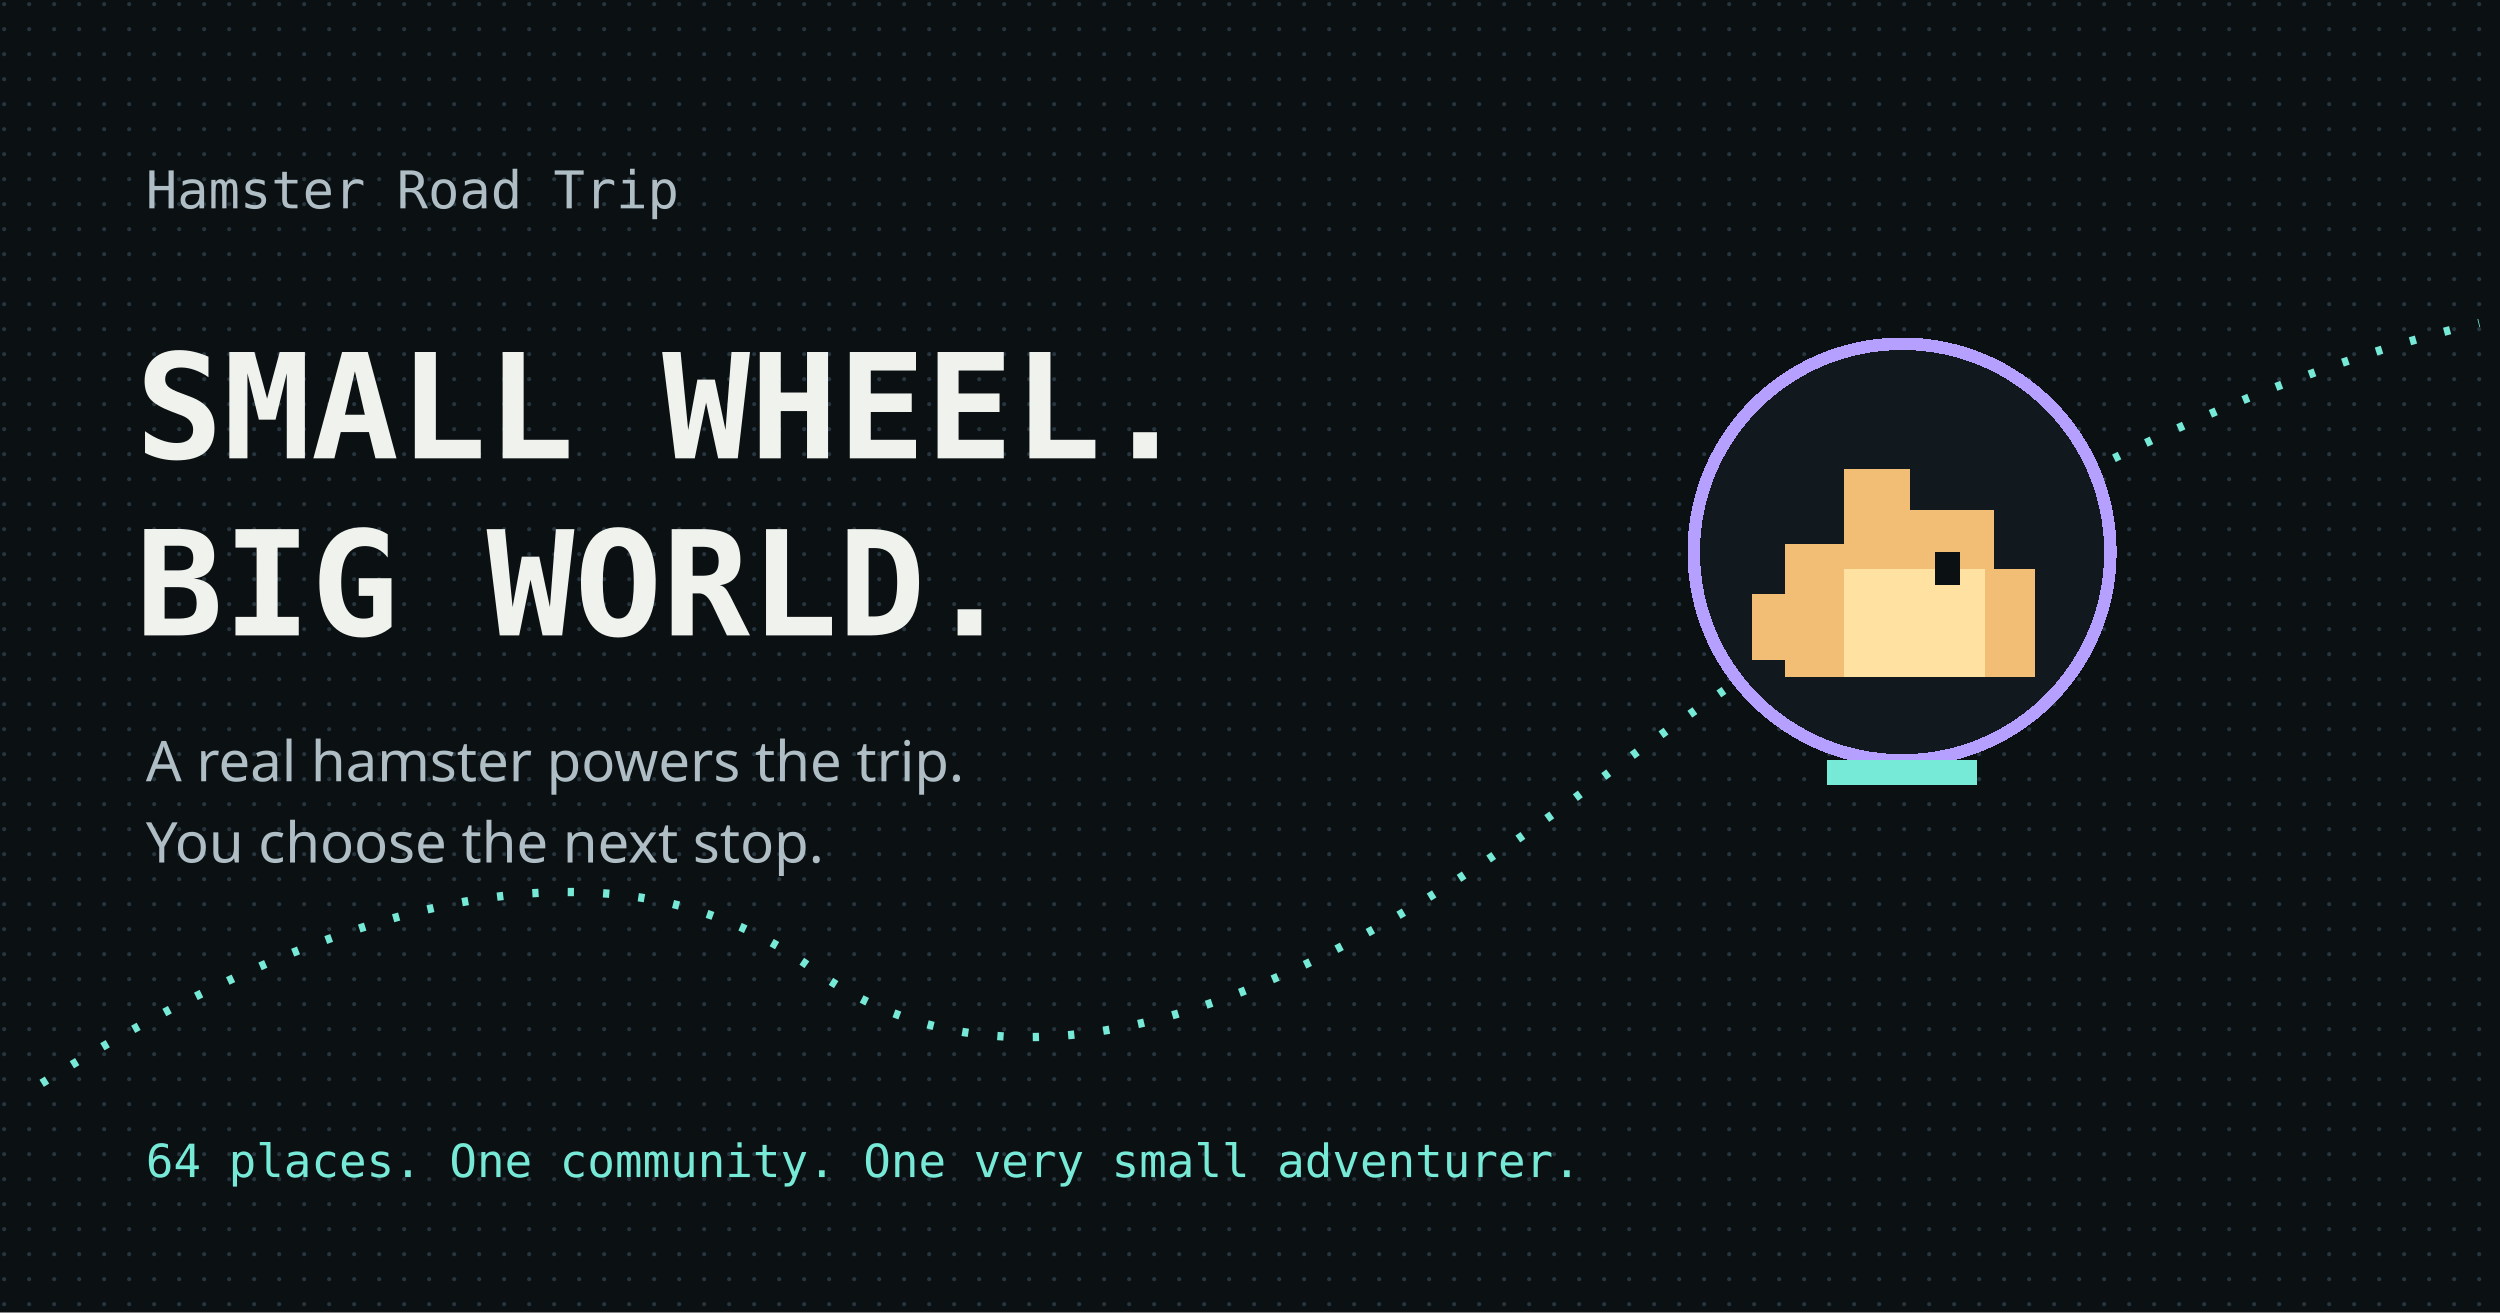
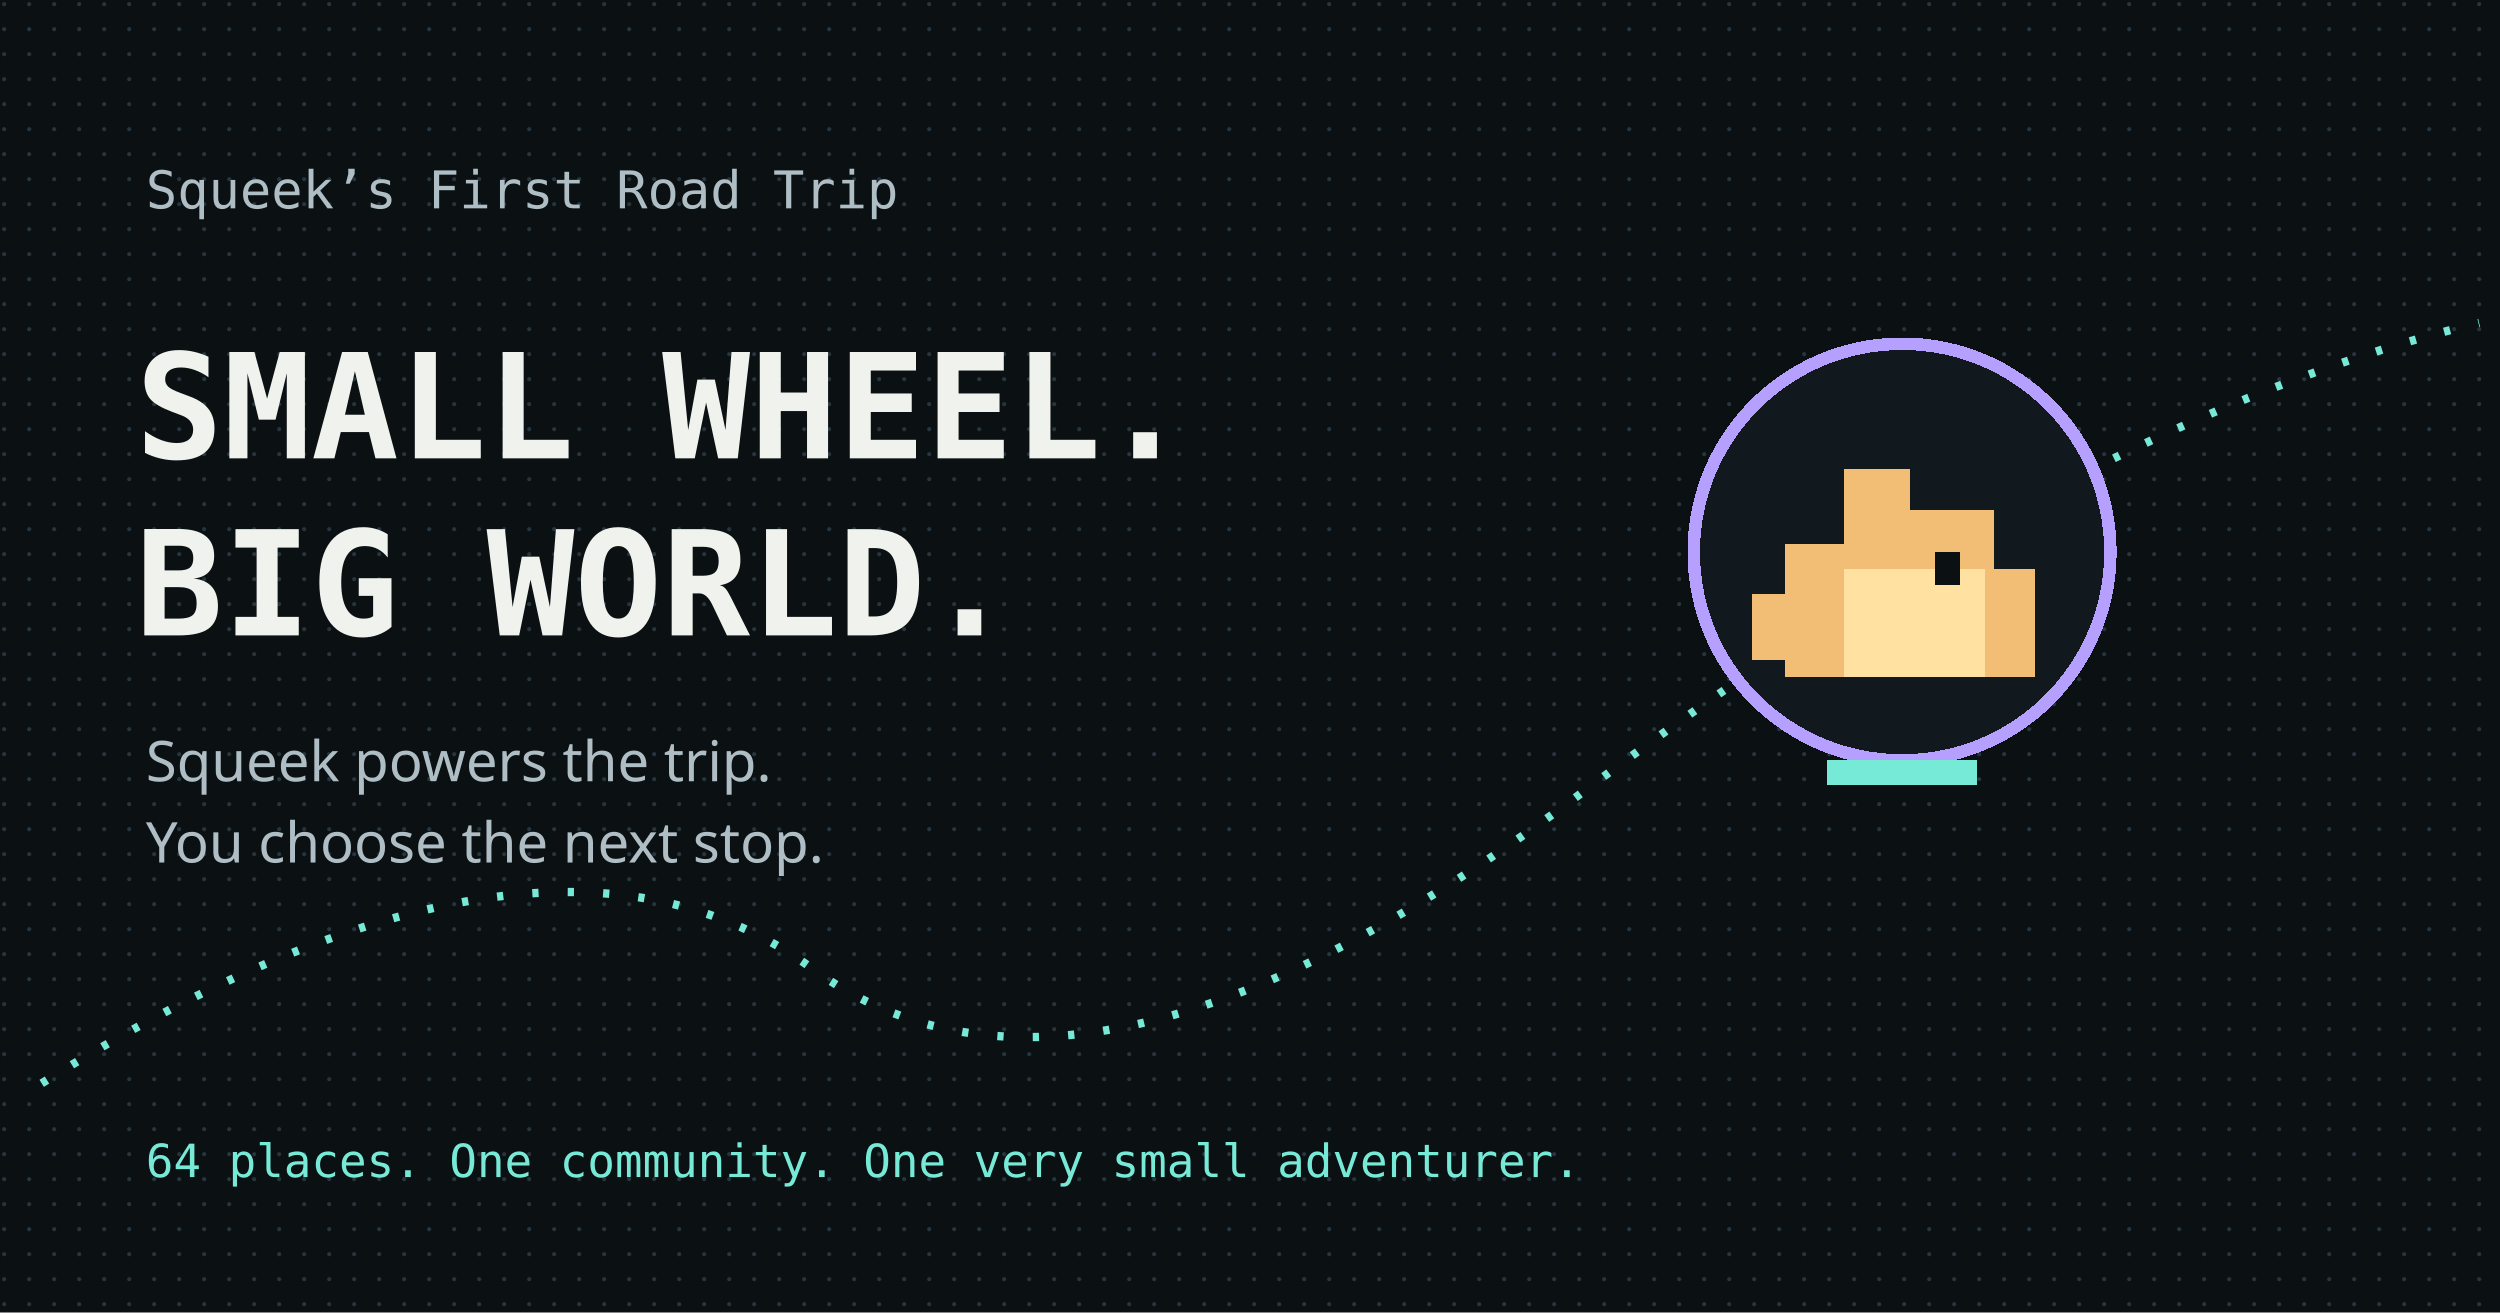
- <svg xmlns="http://www.w3.org/2000/svg" width="1200" height="630" viewBox="0 0 1200 630">
+ <svg xmlns="http://www.w3.org/2000/svg" width="1200" height="630" viewBox="0 0 1200 630" role="img" aria-labelledby="share-title share-description">
  <defs>
    <pattern id="dots" width="12" height="12" patternUnits="userSpaceOnUse">
      <circle cx="2" cy="2" r="1" fill="#26353e" />
    </pattern>
  </defs>
  <rect width="1200" height="630" fill="#0b1013" />
  <rect width="1200" height="630" fill="url(#dots)" />
  <path d="M20 520Q260 370 390 465T760 380T1190 155" stroke="#77ead7" stroke-width="4" stroke-dasharray="3 14" fill="none" />
-   <text x="70" y="100" font-family="monospace" font-size="25" fill="#afbdc4">Hamster Road Trip</text>
+   <text x="70" y="100" font-family="monospace" font-size="25" fill="#afbdc4">Squeek’s First Road Trip</text>
  <text x="65" y="220" font-family="monospace" font-weight="bold" font-size="70" fill="#f0f3ed">SMALL WHEEL.</text>
  <text x="65" y="305" font-family="monospace" font-weight="bold" font-size="70" fill="#f0f3ed">BIG WORLD.</text>
-   <text x="70" y="375" font-family="sans-serif" font-size="27" fill="#afbdc4">A real hamster powers the trip.</text>
+   <text x="70" y="375" font-family="sans-serif" font-size="27" fill="#afbdc4">Squeek powers the trip.</text>
  <text x="70" y="414" font-family="sans-serif" font-size="27" fill="#afbdc4">You choose the next stop.</text>
  <g transform="translate(785 145) scale(4)" shape-rendering="crispEdges">
    <circle cx="32" cy="30" r="25" fill="#11191f" stroke="#b6a0ff" stroke-width="1.5" />
    <path fill="#f2bd74" d="M18 29h7v-9h8v5h10v7h5v13H18zM14 35h8v8h-8z" />
    <path fill="#ffe1a2" d="M25 32h17v13H25z" />
    <path fill="#0b1013" d="M36 30h3v4h-3z" />
    <path fill="#77ead7" d="M23 55h18v3H23z" />
  </g>
  <text x="70" y="565" font-family="monospace" font-size="22" fill="#77ead7">64 places. One community. One very small adventurer.</text>
</svg>
